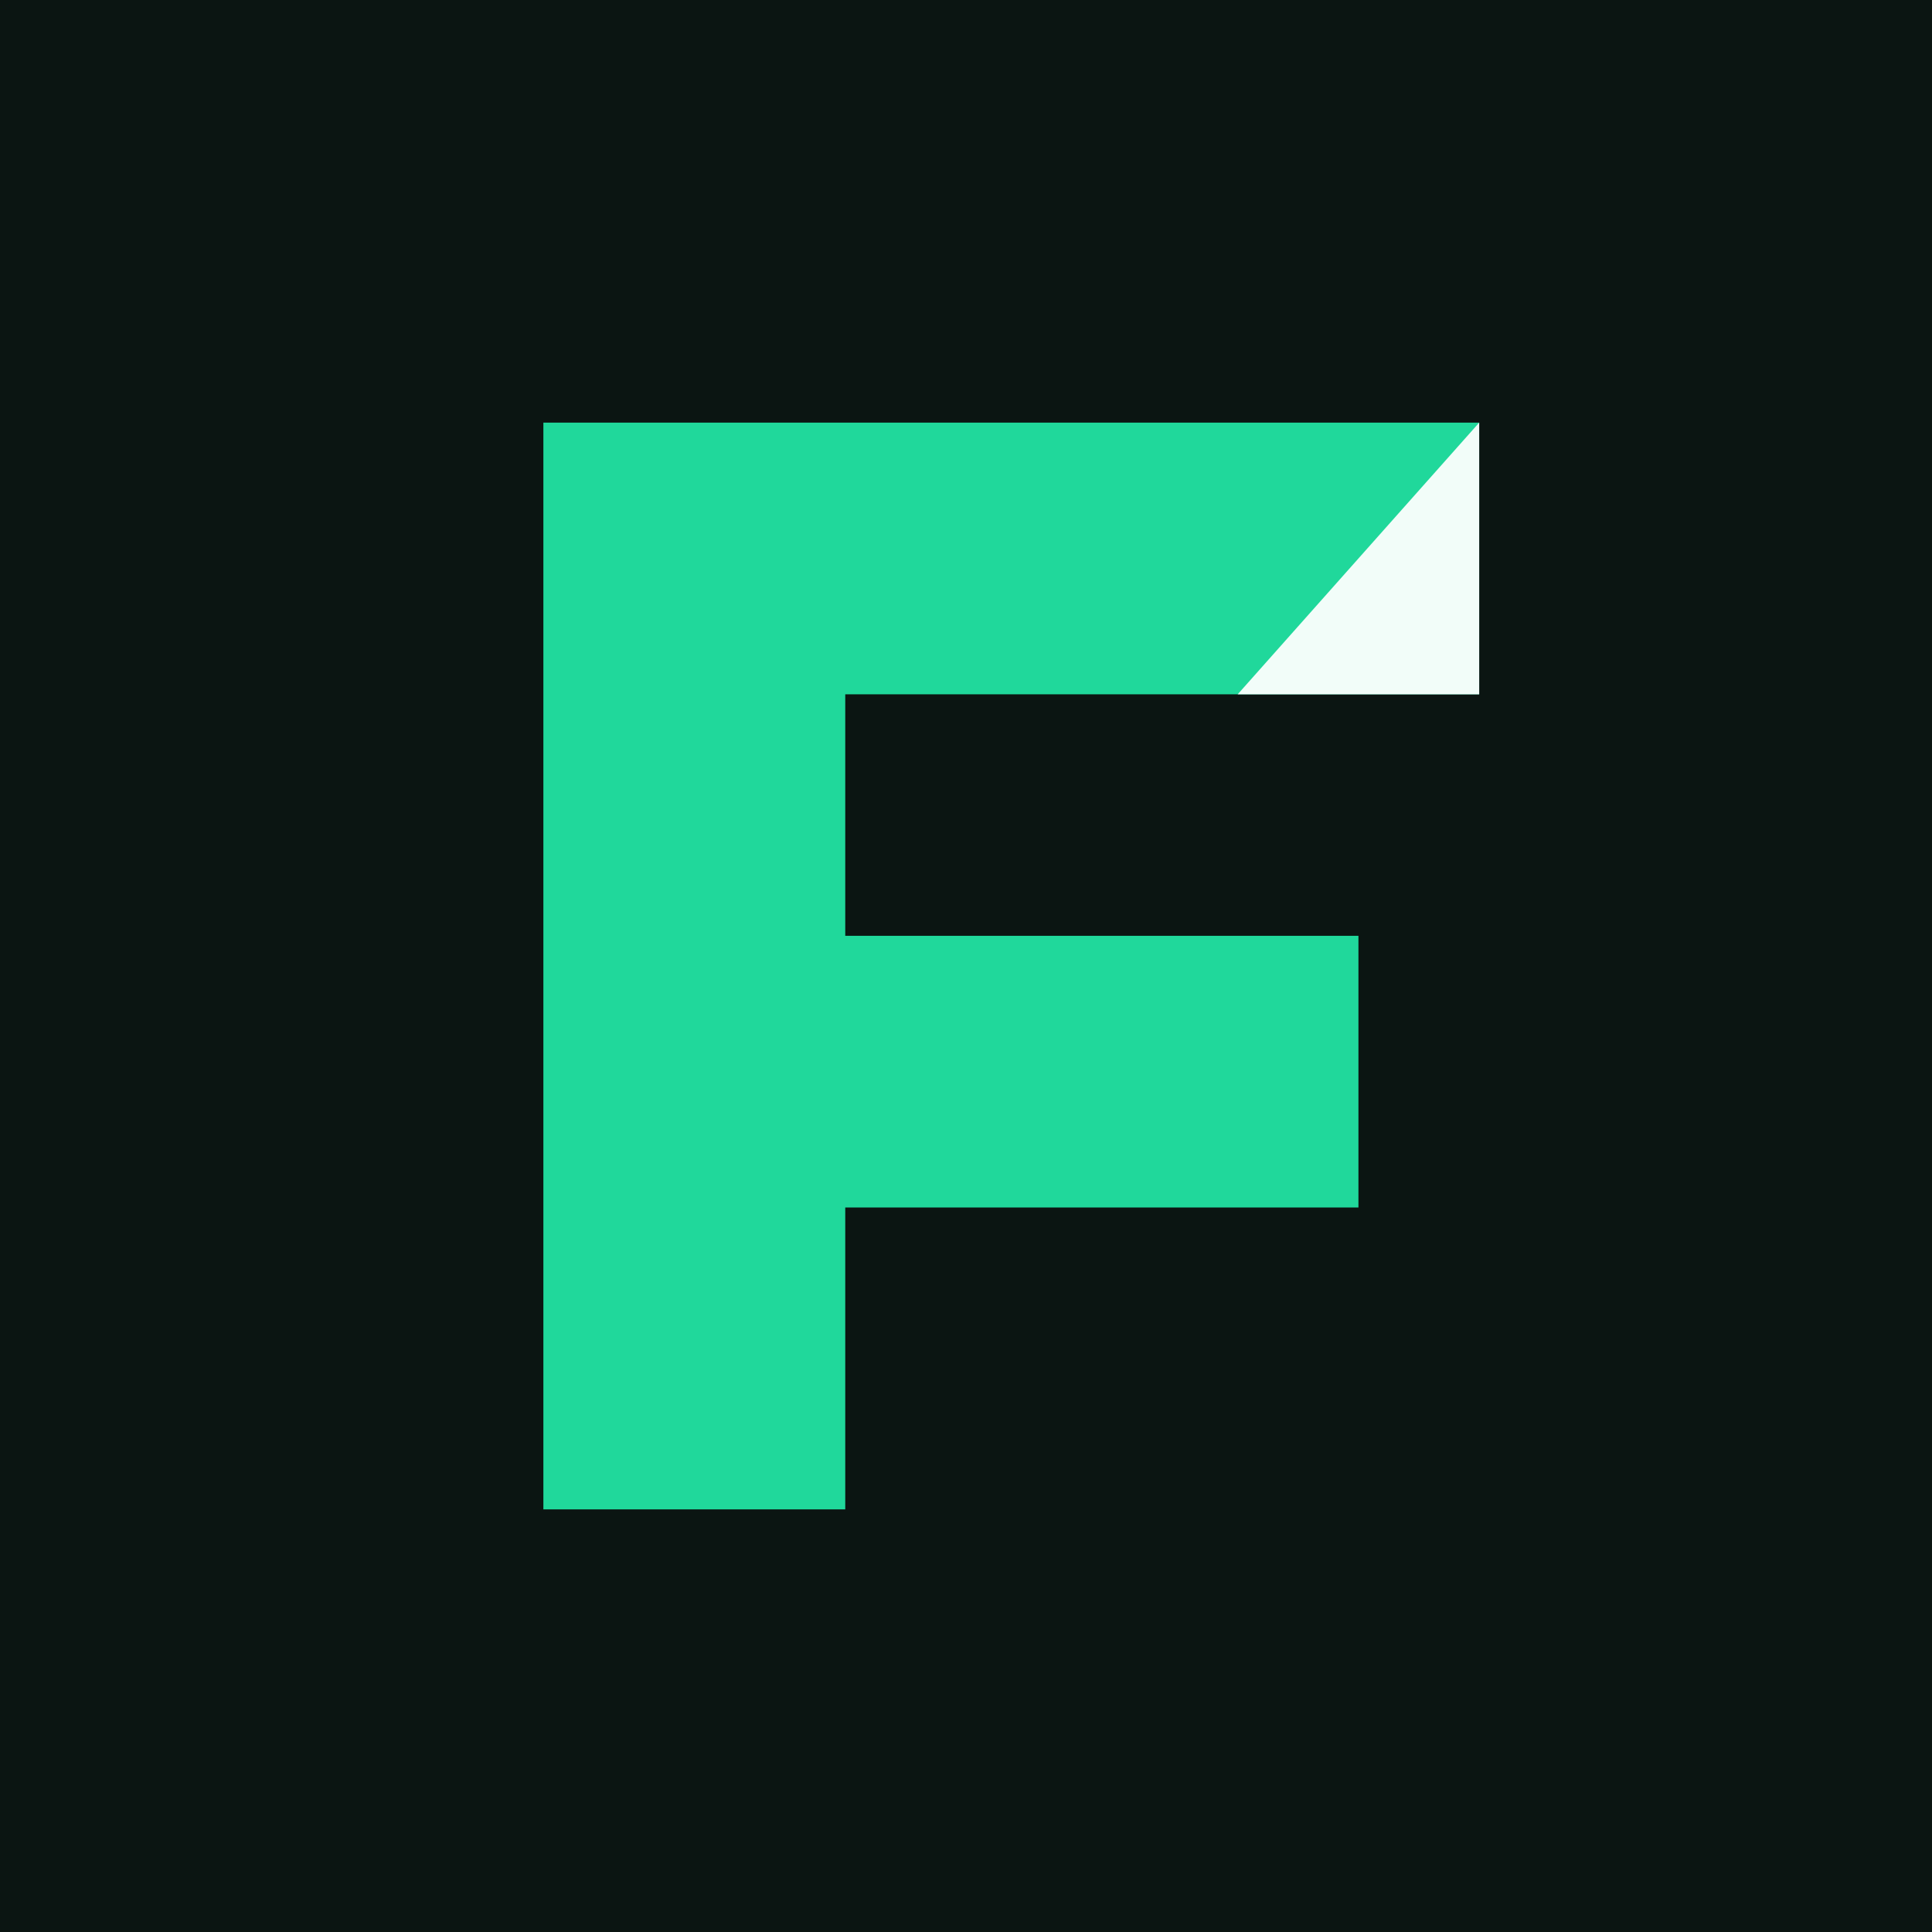
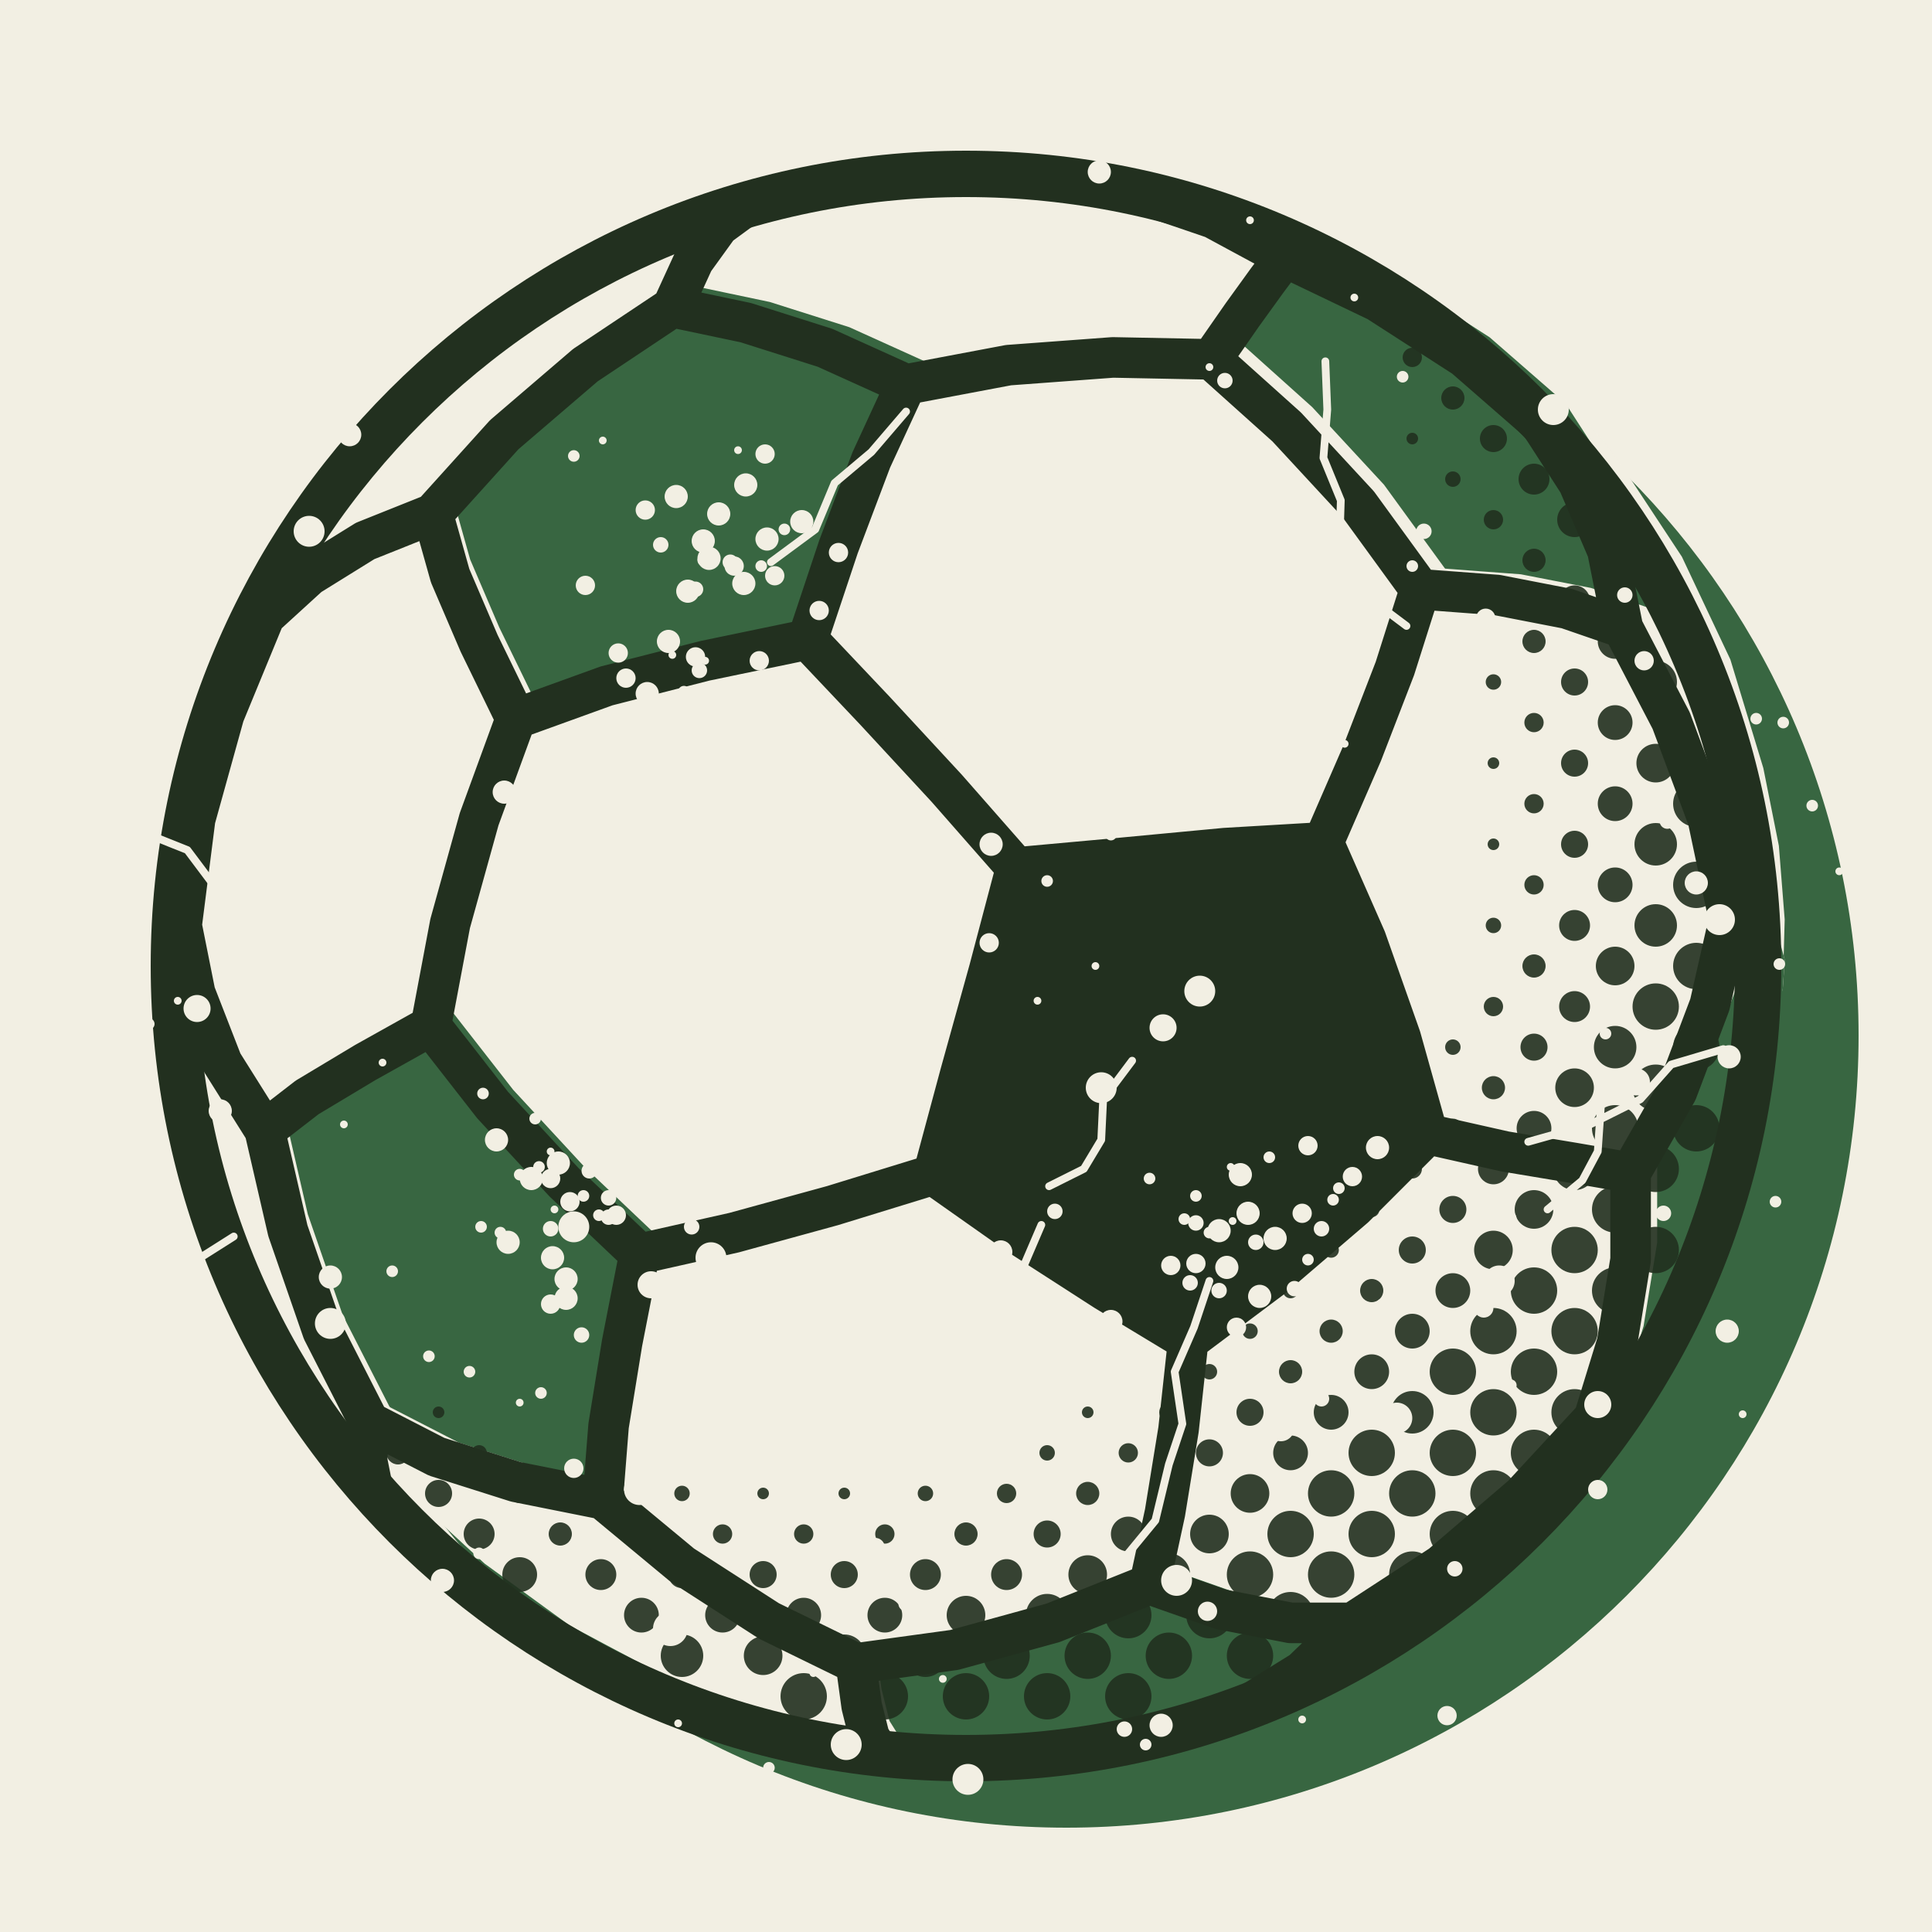
- <svg xmlns="http://www.w3.org/2000/svg" viewBox="0 0 64 64" role="img" aria-labelledby="title">
-   <rect width="64" height="64" fill="#0b1512" />
-   <path fill="#20d89b" d="M18 14h31v9H28v8h17v9H28v10H18V14Z" />
-   <path fill="#fff" d="M49 14v9h-8l8-9Z" opacity=".94" />
+ <svg xmlns="http://www.w3.org/2000/svg" viewBox="0 0 100 100" width="1024" height="1024">
+   <rect width="100" height="100" fill="#F2EFE3" />
+   <mask id="q4efm" maskUnits="userSpaceOnUse" x="0" y="0" width="100" height="100">
+     <rect width="100" height="100" fill="#FFFFFF" />
+     <g fill="#000000">
+       <circle cx="81.4" cy="50" r="0.3" />
+       <circle cx="91.9" cy="62.2" r="0.3" />
+       <circle cx="18.1" cy="46.5" r="0.3" />
+       <circle cx="45.7" cy="71.5" r="0.5" />
+       <circle cx="68.4" cy="72.4" r="0.4" />
+       <circle cx="63.5" cy="24.2" r="0.2" />
+       <circle cx="58.2" cy="89.5" r="0.4" />
+       <circle cx="19.4" cy="39.1" r="0.2" />
+       <circle cx="35.1" cy="89.2" r="0.2" />
+       <circle cx="62.5" cy="83.4" r="0.5" />
+       <circle cx="79" cy="52.5" r="0.7" />
+       <circle cx="35.5" cy="48" r="0.4" />
+       <circle cx="75.7" cy="43.2" r="0.8" />
+       <circle cx="89.5" cy="54.7" r="0.6" />
+       <circle cx="73.9" cy="42.1" r="0.2" />
+       <circle cx="64" cy="6.4" r="0.6" />
+       <circle cx="92.1" cy="49.9" r="0.3" />
+       <circle cx="48.8" cy="86.9" r="0.2" />
+       <circle cx="90.9" cy="37.2" r="0.3" />
+       <circle cx="51.2" cy="48.8" r="0.5" />
+       <circle cx="83.2" cy="39.5" r="0.5" />
+       <circle cx="6.7" cy="47.5" r="0.3" />
+       <circle cx="92.2" cy="29.4" r="0.3" />
+       <circle cx="62.6" cy="19" r="0.2" />
+       <circle cx="60.2" cy="53.2" r="0.7" />
+       <circle cx="71.6" cy="67.6" r="0.4" />
+       <circle cx="26.9" cy="72.6" r="0.2" />
+       <circle cx="35.8" cy="63.5" r="0.4" />
+       <circle cx="7.1" cy="35.8" r="0.2" />
+       <circle cx="96.5" cy="44" r="0.6" />
+       <circle cx="23.8" cy="38.6" r="0.7" />
+       <circle cx="29.7" cy="23.6" r="0.3" />
+       <circle cx="26.7" cy="45.1" r="0.8" />
+       <circle cx="9.3" cy="31.1" r="0.2" />
+       <circle cx="74.9" cy="88.8" r="0.5" />
+       <circle cx="39.8" cy="91.5" r="0.3" />
+       <circle cx="73.7" cy="27.5" r="0.4" />
+       <circle cx="51.8" cy="64.8" r="0.6" />
+       <circle cx="66.8" cy="32.8" r="0.6" />
+       <circle cx="26.6" cy="86.8" r="0.3" />
+       <circle cx="56.7" cy="50" r="0.2" />
+       <circle cx="26.1" cy="41" r="0.6" />
+       <circle cx="34.7" cy="84.3" r="0.9" />
+       <circle cx="9.2" cy="51.8" r="0.2" />
+       <circle cx="31.2" cy="22.8" r="0.2" />
+       <circle cx="46.9" cy="83" r="0.4" />
+       <circle cx="25" cy="56.6" r="0.3" />
+       <circle cx="33.9" cy="49" r="0.5" />
+       <circle cx="63.4" cy="19.7" r="0.4" />
+       <circle cx="59.3" cy="90.3" r="0.3" />
+       <circle cx="78.2" cy="71.7" r="0.3" />
+       <circle cx="60.9" cy="81.8" r="0.8" />
+       <circle cx="35.1" cy="61.8" r="0.7" />
+       <circle cx="70.1" cy="15.4" r="0.2" />
+       <circle cx="45.4" cy="72.3" r="0.3" />
+       <circle cx="84.1" cy="30.8" r="0.4" />
+       <circle cx="20.3" cy="65.8" r="0.3" />
+       <circle cx="49.7" cy="44.5" r="0.6" />
+       <circle cx="51.3" cy="43.7" r="0.6" />
+       <circle cx="13.3" cy="53.2" r="0.2" />
+       <circle cx="76" cy="11.6" r="0.8" />
+       <circle cx="50.2" cy="69.3" r="0.3" />
+       <circle cx="3.6" cy="57.2" r="0.6" />
+       <circle cx="30.2" cy="53.8" r="0.4" />
+       <circle cx="12.9" cy="21.5" r="0.3" />
+       <circle cx="77.6" cy="66.3" r="0.8" />
+       <circle cx="56.2" cy="39.1" r="0.4" />
+       <circle cx="43" cy="7" r="0.4" />
+       <circle cx="36.8" cy="65.1" r="0.8" />
+       <circle cx="40.5" cy="35.3" r="0.4" />
+       <circle cx="29.1" cy="81.3" r="0.7" />
+       <circle cx="84.7" cy="56" r="0.7" />
+       <circle cx="64.7" cy="11.4" r="0.2" />
+       <circle cx="60.1" cy="89.3" r="0.6" />
+       <circle cx="82.7" cy="72.7" r="0.7" />
+       <circle cx="30.1" cy="69.1" r="0.4" />
+       <circle cx="54.6" cy="62.7" r="0.4" />
+       <circle cx="61.6" cy="4.9" r="0.4" />
+       <circle cx="92.3" cy="37.4" r="0.3" />
+       <circle cx="76.9" cy="32" r="0.5" />
+       <circle cx="35.8" cy="9.4" r="0.2" />
+       <circle cx="54.2" cy="45.6" r="0.3" />
+       <circle cx="89" cy="47.6" r="0.8" />
+       <circle cx="50.7" cy="46.3" r="0.2" />
+       <circle cx="48.8" cy="49.9" r="0.4" />
+       <circle cx="22.3" cy="31.2" r="0.3" />
+       <circle cx="49" cy="71" r="0.6" />
+       <circle cx="57" cy="56.3" r="0.8" />
+       <circle cx="12.8" cy="75.6" r="0.3" />
+       <circle cx="24.1" cy="86.1" r="0.2" />
+       <circle cx="19.8" cy="55" r="0.2" />
+       <circle cx="85.7" cy="41.1" r="0.2" />
+       <circle cx="14.4" cy="39.5" r="0.5" />
+       <circle cx="63.7" cy="60.4" r="0.2" />
+       <circle cx="82.7" cy="77.1" r="0.5" />
+       <circle cx="83.1" cy="53.5" r="0.3" />
+       <circle cx="15" cy="20.6" r="0.2" />
+       <circle cx="45.9" cy="6.4" r="0.7" />
+       <circle cx="35.4" cy="43.2" r="0.3" />
+       <circle cx="87.8" cy="45.7" r="0.6" />
+       <circle cx="36.4" cy="29" r="0.3" />
+       <circle cx="86.3" cy="42.5" r="0.4" />
+       <circle cx="16.6" cy="50.6" r="0.5" />
+       <circle cx="42.4" cy="78.3" r="0.6" />
+       <circle cx="76.8" cy="67.7" r="0.5" />
+       <circle cx="46.2" cy="14.6" r="0.6" />
+       <circle cx="33.1" cy="77.1" r="0.8" />
+       <circle cx="61.9" cy="61.9" r="0.3" />
+       <circle cx="7.7" cy="53" r="0.3" />
+       <circle cx="11.4" cy="57.5" r="0.6" />
+       <circle cx="57.3" cy="39.6" r="0.3" />
+       <circle cx="69.6" cy="38.5" r="0.2" />
+       <circle cx="89.2" cy="69.1" r="0.2" />
+       <circle cx="57.9" cy="21.7" r="0.3" />
+       <circle cx="46.7" cy="45.3" r="0.8" />
+       <circle cx="40.5" cy="57.7" r="0.3" />
+       <circle cx="38.4" cy="47.2" r="0.5" />
+       <circle cx="45.3" cy="80.1" r="0.5" />
+       <circle cx="72.6" cy="19.5" r="0.3" />
+       <circle cx="59.2" cy="4.9" r="0.6" />
+       <circle cx="63.8" cy="63.2" r="0.2" />
+       <circle cx="53.7" cy="51.8" r="0.2" />
+       <circle cx="85.1" cy="34.2" r="0.5" />
+       <circle cx="42.1" cy="86.6" r="0.2" />
+       <circle cx="73.1" cy="48.3" r="0.6" />
+       <circle cx="56.9" cy="8.9" r="0.6" />
+       <circle cx="29.7" cy="63.5" r="0.8" />
+       <circle cx="42.6" cy="39.5" r="0.2" />
+       <circle cx="57.5" cy="43.2" r="0.3" />
+       <circle cx="80.4" cy="21.2" r="0.8" />
+       <circle cx="33.5" cy="35.9" r="0.6" />
+       <circle cx="78" cy="63.1" r="0.5" />
+       <circle cx="45.7" cy="3.6" r="0.2" />
+       <circle cx="33.7" cy="66.5" r="0.7" />
+       <circle cx="50.1" cy="92.1" r="0.8" />
+       <circle cx="90.2" cy="73.2" r="0.2" />
+       <circle cx="21.1" cy="41.2" r="0.2" />
+       <circle cx="75.3" cy="81.2" r="0.4" />
+       <circle cx="17.1" cy="66.1" r="0.6" />
+       <circle cx="53.8" cy="4.1" r="0.2" />
+       <circle cx="27.7" cy="41.7" r="0.2" />
+       <circle cx="41.6" cy="5.9" r="0.5" />
+       <circle cx="61.9" cy="65.4" r="0.5" />
+       <circle cx="29.7" cy="76" r="0.5" />
+       <circle cx="20.7" cy="17.9" r="0.8" />
+       <circle cx="80.2" cy="53.5" r="0.3" />
+       <circle cx="66.7" cy="74" r="0.3" />
+       <circle cx="72.3" cy="73.4" r="0.8" />
+       <circle cx="28.5" cy="67.5" r="0.5" />
+       <circle cx="89.4" cy="68.9" r="0.6" />
+       <circle cx="38.2" cy="23.3" r="0.2" />
+       <circle cx="4.8" cy="51.6" r="0.2" />
+       <circle cx="41" cy="7.6" r="0.6" />
+       <circle cx="27.4" cy="10.3" r="0.7" />
+       <circle cx="39.6" cy="23.5" r="0.5" />
+       <circle cx="93.8" cy="41.7" r="0.3" />
+       <circle cx="44.8" cy="75.4" r="0.2" />
+       <circle cx="62.1" cy="51.3" r="0.8" />
+       <circle cx="16" cy="27.5" r="0.8" />
+       <circle cx="34.4" cy="43.6" r="0.2" />
+       <circle cx="24.8" cy="80.4" r="0.3" />
+       <circle cx="73.1" cy="29.3" r="0.3" />
+       <circle cx="43.8" cy="90.3" r="0.8" />
+       <circle cx="17.8" cy="58.2" r="0.2" />
+       <circle cx="24.3" cy="71" r="0.3" />
+       <circle cx="22.2" cy="70.2" r="0.3" />
+       <circle cx="57.5" cy="68.4" r="0.6" />
+       <circle cx="77.7" cy="66.6" r="0.4" />
+       <circle cx="67.4" cy="89" r="0.2" />
+       <circle cx="51.6" cy="16" r="0.2" />
+       <circle cx="28" cy="72.1" r="0.3" />
+       <circle cx="55.4" cy="40.5" r="0.2" />
+       <circle cx="5.2" cy="41.7" r="0.3" />
+       <circle cx="13.3" cy="26.5" r="0.5" />
+       <circle cx="10.2" cy="52.2" r="0.7" />
+       <circle cx="49.9" cy="32.1" r="0.4" />
+       <circle cx="66.3" cy="38.9" r="0.2" />
+       <circle cx="61" cy="40.3" r="0.3" />
+       <circle cx="18.1" cy="22.5" r="0.6" />
+       <circle cx="22.9" cy="81.8" r="0.6" />
+       <circle cx="43.7" cy="32.5" r="0.2" />
+       <circle cx="86.1" cy="62.8" r="0.4" />
+       <circle cx="66.1" cy="27.6" r="0.4" />
+       <circle cx="38.6" cy="67.8" r="0.5" />
+       <circle cx="45.3" cy="74.8" r="0.5" />
+       <circle cx="95.2" cy="45.1" r="0.2" />
+       <circle cx="17.1" cy="68.5" r="0.8" />
+       <circle cx="36.5" cy="34.2" r="0.2" />
+       <circle cx="66.3" cy="73.9" r="0.7" />
+       <circle cx="59" cy="23.4" r="0.4" />
+       <circle cx="43.4" cy="28.6" r="0.5" />
+       <circle cx="34.8" cy="33.9" r="0.2" />
+       <circle cx="39.3" cy="34.2" r="0.5" />
+       <circle cx="38" cy="29.3" r="0.5" />
+       <circle cx="42.4" cy="31.6" r="0.5" />
+       <circle cx="36" cy="34" r="0.5" />
+       <circle cx="41.5" cy="27" r="0.6" />
+       <circle cx="36.2" cy="34.7" r="0.4" />
+       <circle cx="32.4" cy="35.1" r="0.5" />
+       <circle cx="40.1" cy="29.8" r="0.5" />
+       <circle cx="34.6" cy="33.2" r="0.6" />
+       <circle cx="36.7" cy="28.9" r="0.6" />
+       <circle cx="33.4" cy="26.4" r="0.5" />
+       <circle cx="35" cy="25.7" r="0.6" />
+       <circle cx="36.4" cy="28" r="0.6" />
+       <circle cx="35.4" cy="35.8" r="0.3" />
+       <circle cx="37.2" cy="26.6" r="0.6" />
+       <circle cx="39.7" cy="27.9" r="0.6" />
+       <circle cx="34.2" cy="28.2" r="0.4" />
+       <circle cx="37.8" cy="29.1" r="0.4" />
+       <circle cx="39.4" cy="29.3" r="0.3" />
+       <circle cx="36" cy="30.5" r="0.4" />
+       <circle cx="35.6" cy="30.6" r="0.6" />
+       <circle cx="32" cy="33.8" r="0.5" />
+       <circle cx="38.6" cy="25.1" r="0.6" />
+       <circle cx="40.6" cy="27.4" r="0.3" />
+       <circle cx="30.3" cy="30.3" r="0.5" />
+       <circle cx="38.5" cy="30.2" r="0.6" />
+       <circle cx="65" cy="64.3" r="0.4" />
+       <circle cx="64.2" cy="60.8" r="0.6" />
+       <circle cx="70" cy="60.9" r="0.5" />
+       <circle cx="65.2" cy="67.1" r="0.6" />
+       <circle cx="66" cy="64.1" r="0.6" />
+       <circle cx="64.6" cy="62.8" r="0.6" />
+       <circle cx="67.4" cy="62.8" r="0.5" />
+       <circle cx="64" cy="68.7" r="0.5" />
+       <circle cx="73.3" cy="61.4" r="0.3" />
+       <circle cx="69.4" cy="70.1" r="0.4" />
+       <circle cx="60.6" cy="65.5" r="0.5" />
+       <circle cx="67" cy="66.7" r="0.4" />
+       <circle cx="71.6" cy="68.6" r="0.4" />
+       <circle cx="67.7" cy="59.3" r="0.5" />
+       <circle cx="67.7" cy="65.2" r="0.3" />
+       <circle cx="61.6" cy="66.4" r="0.4" />
+       <circle cx="63.1" cy="66.8" r="0.4" />
+       <circle cx="69.3" cy="61.5" r="0.3" />
+       <circle cx="59.5" cy="61" r="0.3" />
+       <circle cx="68.4" cy="63.6" r="0.4" />
+       <circle cx="65.7" cy="59.9" r="0.3" />
+       <circle cx="71.3" cy="59.4" r="0.6" />
+       <circle cx="61.3" cy="63.1" r="0.3" />
+       <circle cx="63.5" cy="65.6" r="0.6" />
+       <circle cx="62.6" cy="63.8" r="0.3" />
+       <circle cx="63.1" cy="63.7" r="0.6" />
+       <circle cx="61.9" cy="63.3" r="0.4" />
+       <circle cx="69" cy="62.1" r="0.3" />
+       <circle cx="26.9" cy="60.8" r="0.3" />
+       <circle cx="30.2" cy="61.9" r="0.3" />
+       <circle cx="24.9" cy="63.5" r="0.3" />
+       <circle cx="32.4" cy="57.6" r="0.3" />
+       <circle cx="29.3" cy="66.2" r="0.6" />
+       <circle cx="28.5" cy="61" r="0.5" />
+       <circle cx="31" cy="62.9" r="0.3" />
+       <circle cx="28.9" cy="57.6" r="0.4" />
+       <circle cx="28.7" cy="62.6" r="0.2" />
+       <circle cx="28.9" cy="60.2" r="0.6" />
+       <circle cx="31.5" cy="62" r="0.4" />
+       <circle cx="32" cy="60" r="0.6" />
+       <circle cx="30.5" cy="60.6" r="0.4" />
+       <circle cx="27.9" cy="60.4" r="0.3" />
+       <circle cx="27.5" cy="61" r="0.6" />
+       <circle cx="30.5" cy="57.6" r="0.3" />
+       <circle cx="27.7" cy="57.9" r="0.3" />
+       <circle cx="28.5" cy="63.6" r="0.4" />
+       <circle cx="31.5" cy="63" r="0.4" />
+       <circle cx="31.9" cy="62.9" r="0.5" />
+       <circle cx="29.3" cy="67.2" r="0.6" />
+       <circle cx="29.5" cy="62.2" r="0.5" />
+       <circle cx="26.3" cy="64.3" r="0.6" />
+       <circle cx="25.7" cy="59" r="0.6" />
+       <circle cx="33.7" cy="60.2" r="0.5" />
+       <circle cx="25.9" cy="63.8" r="0.3" />
+       <circle cx="28.5" cy="59.6" r="0.2" />
+       <circle cx="28.6" cy="65.1" r="0.6" />
+     </g>
+     <path d="M66.8 35.6L63.2 35.1L60.4 36.4L57.2 36.2L55.7 37M63.6 38.4L64.4 35.5L64.7 33.1L65.6 31L65.3 28.6L66.1 26.6M52.5 70.6L53.3 68L53 65.5L53.9 63.4M39.9 29.1L42.2 27.4L43.2 25L45.1 23.4L46.9 21.3M58.4 80.4L59.8 78.7L60.5 75.8L61.2 73.7L60.8 71L61.8 68.7L62.6 66.3M89.2 54.3L86.5 55.1L84.9 56.9L82.3 58.2L79.1 59.1M54.3 61.4L56.1 60.5L57 59L57.1 56.9L58.6 54.9M12.1 64L9.1 65.9L8.3 67.7L8.1 69.2L9.3 71.8L8.8 74.9L9.4 78.3M80.1 62.6L81.9 61.1L82.7 59.6L82.9 56.7M11.3 48.7L11.2 46L9.7 44L7.7 43.2L6.1 42.8L5.1 41.8M72.8 32.4L70 30.3L69.3 29.1L69.4 25.9L68.5 23.7L68.7 21.2L68.6 18.7" fill="none" style="stroke:#000000;stroke-width:.4;stroke-linecap:round;stroke-linejoin:round" />
+   </mask>
+   <g mask="url(#q4efm)">
+     <circle cx="55.2" cy="53.6" r="41" fill="#386641" />
+     <g transform="translate(1.2 -0.9)">
+       <circle cx="50" cy="50" r="41" fill="#F2EFE3" />
+       <path d="M73.1 16.1L67.6 13L61.9 10.8L56.4 9.5L55.7 9.4L55.1 9.3L54.5 9.3L58.7 9.9L62.8 11.3L66.5 13.3L71.3 15.6L75.8 18.5L79.7 21.9L80.7 22.8L81.7 23.9L82.6 25.1L80.1 22.1L76.9 19.1Z" fill="#F2EFE3" style="stroke:#F2EFE3;stroke-width:.35;stroke-linejoin:round" />
+       <path d="M13.7 31.9L14.3 29.8L15.5 27.9L16.7 26L14.5 29.5L12.5 33.4L10.9 37.8L9.6 42.9L9.1 47.9L9.1 52.5L9 50.9L9 49.4L9.4 47.9L10.1 42.4L11.6 37Z" fill="#386641" style="stroke:#386641;stroke-width:.35;stroke-linejoin:round" />
+       <path d="M82.5 73.4L78.8 77.4L74.6 81L70 84L67.4 86.5L64.5 88.3L61.3 89.4L63 88.9L64.8 88.2L66.7 87.5L71.9 84.6L76.9 80.9L81.3 76.5L83.5 73.7L85.3 70.9L86.7 68.3L85.7 70.2L84.4 72Z" fill="#F2EFE3" style="stroke:#F2EFE3;stroke-width:.35;stroke-linejoin:round" />
+       <path d="M90.9 52.1L91 48.5L90.7 44.7L89.9 40.7L88.2 35.1L85.7 29.8L82.6 25.1L81.7 23.9L80.7 22.8L79.7 21.9L81.7 25L83.2 28.5L84 32.5L86.5 37.3L88.4 42.4L89.5 47.6L90.6 49.1L91 50.6Z" fill="#F2EFE3" style="stroke:#F2EFE3;stroke-width:.35;stroke-linejoin:round" />
+       <path d="M9.1 52.5L9.8 58L11.3 63.5L13.6 68.8L15.6 72.3L17.8 75.4L20.2 78.2L19.3 77.1L19 75.6L19.1 73.6L16.7 68.9L14.9 63.7L13.7 58.5L11.5 55L10.1 51.4L9.4 47.9L9 49.4L9 50.9Z" fill="#F2EFE3" style="stroke:#F2EFE3;stroke-width:.35;stroke-linejoin:round" />
+       <path d="M13.7 31.9L16 29.8L18.9 28L22.4 26.6L26.1 22.5L30.3 18.9L34.8 15.9L35.9 13.5L37.2 11.7L38.7 10.6L35.5 11.7L32.3 13L29.2 14.6L24.5 17.9L20.3 21.7L16.7 26L15.5 27.9L14.3 29.8Z" fill="#F2EFE3" style="stroke:#F2EFE3;stroke-width:.35;stroke-linejoin:round" />
+       <path d="M90.9 52.1L91 50.6L90.6 49.1L89.5 47.6L88.5 52L86.8 56.5L84.4 60.7L84.4 65.2L83.7 69.5L82.5 73.4L84.4 72L85.7 70.2L86.7 68.3L88.8 63.1L90.3 57.6Z" fill="#386641" style="stroke:#386641;stroke-width:.35;stroke-linejoin:round" />
+       <path d="M19.1 73.6L19 75.6L19.3 77.1L20.2 78.2L24 81.7L28.4 84.9L33.1 87.4L37.2 88.9L41.3 90.1L45.5 90.7L45 89.9L44.6 88.3L44.3 86.1L39.8 83.9L35.3 81L31.2 77.6L26.7 76.7L22.6 75.4Z" fill="#F2EFE3" style="stroke:#F2EFE3;stroke-width:.35;stroke-linejoin:round" />
+       <path d="M59.5 82L54.5 84L49.4 85.4L44.3 86.1L44.6 88.3L45 89.9L45.5 90.7L50.8 91L56.2 90.5L61.3 89.4L64.5 88.3L67.4 86.5L70 84L66.8 84L63.2 83.3Z" fill="#386641" style="stroke:#386641;stroke-width:.35;stroke-linejoin:round" />
+       <path d="M46.9 19.9L52.2 18.9L57.6 18.5L62.7 18.6L64.3 16.3L65.6 14.5L66.5 13.3L62.8 11.3L58.7 9.9L54.5 9.3L49.2 9L43.8 9.5L38.7 10.6L37.2 11.7L35.9 13.5L34.8 15.9L38.6 16.7L42.7 18Z" fill="#F2EFE3" style="stroke:#F2EFE3;stroke-width:.35;stroke-linejoin:round" />
+       <path d="M84 32.5L83.2 28.5L81.7 25L79.7 21.9L75.8 18.5L71.3 15.6L66.5 13.3L65.6 14.5L64.3 16.3L62.7 18.6L66.6 22.1L70.3 26.1L73.5 30.5L77.5 30.8L81.1 31.5Z" fill="#386641" style="stroke:#386641;stroke-width:.35;stroke-linejoin:round" />
+       <path d="M9.4 47.9L10.1 51.4L11.5 55L13.7 58.5L15.9 56.8L18.9 55L22.3 53.1L23.3 47.8L24.8 42.4L26.7 37.2L24.8 33.3L23.3 29.8L22.4 26.6L18.9 28L16 29.8L13.7 31.9L11.6 37L10.1 42.4Z" fill="#F2EFE3" style="stroke:#F2EFE3;stroke-width:.35;stroke-linejoin:round" />
+       <path d="M70 84L74.6 81L78.8 77.4L82.5 73.4L83.7 69.5L84.4 65.2L84.4 60.7L81.5 60.2L77.9 59.6L73.9 58.7L70.1 62.5L65.9 66.1L61.5 69.4L61 74L60.3 78.3L59.5 82L63.2 83.3L66.8 84Z" fill="#F2EFE3" style="stroke:#F2EFE3;stroke-width:.35;stroke-linejoin:round" />
+       <path d="M31.2 77.6L31.5 73.8L32.2 69.5L33.1 64.9L29.2 61.2L25.5 57.2L22.3 53.1L18.9 55L15.9 56.8L13.7 58.5L14.9 63.7L16.7 68.9L19.1 73.6L22.6 75.4L26.7 76.7Z" fill="#386641" style="stroke:#386641;stroke-width:.35;stroke-linejoin:round" />
+       <path d="M73.5 30.5L72.2 34.6L70.5 39L68.5 43.6L70.7 48.6L72.5 53.7L73.9 58.7L77.9 59.6L81.5 60.2L84.4 60.7L86.8 56.5L88.5 52L89.5 47.6L88.4 42.4L86.5 37.3L84 32.5L81.1 31.5L77.5 30.8Z" fill="#F2EFE3" style="stroke:#F2EFE3;stroke-width:.35;stroke-linejoin:round" />
+       <path d="M34.8 15.9L30.3 18.9L26.1 22.5L22.4 26.6L23.3 29.8L24.8 33.3L26.7 37.2L31.4 35.5L36.5 34.2L41.8 33.1L43.4 28.3L45.1 23.8L46.9 19.9L42.7 18L38.6 16.7Z" fill="#386641" style="stroke:#386641;stroke-width:.35;stroke-linejoin:round" />
+       <path d="M48.3 60.8L43.1 62.4L38 63.8L33.1 64.9L32.2 69.5L31.5 73.8L31.2 77.6L35.3 81L39.8 83.9L44.3 86.1L49.4 85.4L54.5 84L59.5 82L60.3 78.3L61 74L61.5 69.4L57.2 66.8L52.7 63.9Z" fill="#F2EFE3" style="stroke:#F2EFE3;stroke-width:.35;stroke-linejoin:round" />
+       <path d="M68.5 43.6L70.5 39L72.2 34.6L73.5 30.5L70.3 26.1L66.6 22.1L62.7 18.6L57.6 18.5L52.2 18.9L46.9 19.9L45.1 23.8L43.4 28.3L41.8 33.1L45.3 36.8L49 40.8L52.6 44.9L58.1 44.4L63.4 43.9Z" fill="#F2EFE3" style="stroke:#F2EFE3;stroke-width:.35;stroke-linejoin:round" />
+       <path d="M52.6 44.9L49 40.8L45.3 36.8L41.8 33.1L36.5 34.2L31.4 35.5L26.7 37.2L24.8 42.4L23.3 47.8L22.3 53.1L25.5 57.2L29.2 61.2L33.1 64.9L38 63.8L43.1 62.4L48.3 60.8L49.7 55.6L51.2 50.2Z" fill="#F2EFE3" style="stroke:#F2EFE3;stroke-width:.35;stroke-linejoin:round" />
+     </g>
+     <path d="M48.3 60.8L52.7 63.9L57.2 66.8L61.5 69.4L65.9 66.1L70.1 62.5L73.9 58.7L72.5 53.7L70.7 48.6L68.5 43.6L63.4 43.9L58.1 44.4L52.6 44.9L51.2 50.2L49.7 55.6Z" fill="#22301F" style="stroke:#22301F;stroke-width:.35;stroke-linejoin:round" />
+     <g fill="#22301F" style="fill-opacity:0.9">
+       <circle cx="73.1" cy="18.5" r="0.5" />
+       <circle cx="18.5" cy="73.1" r="0.5" />
+       <circle cx="75.2" cy="20.6" r="0.6" />
+       <circle cx="73.1" cy="22.7" r="0.3" />
+       <circle cx="22.7" cy="73.1" r="0.3" />
+       <circle cx="20.6" cy="75.2" r="0.6" />
+       <circle cx="77.3" cy="22.7" r="0.7" />
+       <circle cx="75.2" cy="24.8" r="0.4" />
+       <circle cx="24.8" cy="75.2" r="0.4" />
+       <circle cx="22.7" cy="77.3" r="0.7" />
+       <circle cx="79.4" cy="24.8" r="0.8" />
+       <circle cx="77.3" cy="26.9" r="0.5" />
+       <circle cx="26.9" cy="77.3" r="0.5" />
+       <circle cx="24.8" cy="79.4" r="0.8" />
+       <circle cx="81.5" cy="26.9" r="0.9" />
+       <circle cx="79.4" cy="29" r="0.6" />
+       <circle cx="77.3" cy="31.1" r="0.4" />
+       <circle cx="31.1" cy="77.3" r="0.4" />
+       <circle cx="29" cy="79.4" r="0.6" />
+       <circle cx="26.9" cy="81.5" r="0.9" />
+       <circle cx="81.5" cy="31.1" r="0.8" />
+       <circle cx="79.4" cy="33.2" r="0.6" />
+       <circle cx="77.3" cy="35.3" r="0.4" />
+       <circle cx="35.3" cy="77.3" r="0.4" />
+       <circle cx="33.2" cy="79.4" r="0.6" />
+       <circle cx="31.1" cy="81.5" r="0.8" />
+       <circle cx="83.6" cy="33.2" r="0.9" />
+       <circle cx="81.5" cy="35.3" r="0.7" />
+       <circle cx="79.4" cy="37.4" r="0.5" />
+       <circle cx="77.3" cy="39.5" r="0.3" />
+       <circle cx="39.5" cy="77.3" r="0.3" />
+       <circle cx="37.4" cy="79.4" r="0.5" />
+       <circle cx="35.3" cy="81.5" r="0.7" />
+       <circle cx="33.2" cy="83.6" r="0.9" />
+       <circle cx="85.7" cy="35.3" r="1.1" />
+       <circle cx="83.6" cy="37.4" r="0.9" />
+       <circle cx="81.5" cy="39.5" r="0.7" />
+       <circle cx="79.4" cy="41.6" r="0.5" />
+       <circle cx="77.3" cy="43.7" r="0.3" />
+       <circle cx="43.7" cy="77.3" r="0.3" />
+       <circle cx="41.6" cy="79.4" r="0.5" />
+       <circle cx="39.5" cy="81.5" r="0.7" />
+       <circle cx="37.4" cy="83.6" r="0.9" />
+       <circle cx="35.3" cy="85.7" r="1.1" />
+       <circle cx="85.7" cy="39.5" r="1" />
+       <circle cx="83.6" cy="41.6" r="0.9" />
+       <circle cx="81.5" cy="43.7" r="0.7" />
+       <circle cx="79.4" cy="45.8" r="0.5" />
+       <circle cx="77.3" cy="47.9" r="0.4" />
+       <circle cx="47.9" cy="77.3" r="0.4" />
+       <circle cx="45.8" cy="79.4" r="0.5" />
+       <circle cx="43.7" cy="81.5" r="0.7" />
+       <circle cx="41.6" cy="83.6" r="0.9" />
+       <circle cx="39.5" cy="85.7" r="1" />
+       <circle cx="87.8" cy="41.6" r="1.2" />
+       <circle cx="85.7" cy="43.7" r="1.1" />
+       <circle cx="83.6" cy="45.8" r="0.9" />
+       <circle cx="81.5" cy="47.9" r="0.8" />
+       <circle cx="79.4" cy="50" r="0.6" />
+       <circle cx="77.3" cy="52.1" r="0.5" />
+       <circle cx="75.2" cy="54.2" r="0.4" />
+       <circle cx="73.1" cy="56.3" r="0.3" />
+       <circle cx="56.3" cy="73.1" r="0.3" />
+       <circle cx="54.2" cy="75.2" r="0.4" />
+       <circle cx="52.1" cy="77.3" r="0.5" />
+       <circle cx="50" cy="79.4" r="0.6" />
+       <circle cx="47.9" cy="81.5" r="0.8" />
+       <circle cx="45.8" cy="83.6" r="0.9" />
+       <circle cx="43.7" cy="85.7" r="1.1" />
+       <circle cx="41.6" cy="87.8" r="1.2" />
+       <circle cx="87.8" cy="45.8" r="1.2" />
+       <circle cx="85.7" cy="47.9" r="1.1" />
+       <circle cx="83.6" cy="50" r="1" />
+       <circle cx="81.5" cy="52.1" r="0.8" />
+       <circle cx="79.4" cy="54.2" r="0.7" />
+       <circle cx="77.3" cy="56.3" r="0.6" />
+       <circle cx="75.2" cy="58.4" r="0.5" />
+       <circle cx="73.1" cy="60.5" r="0.5" />
+       <circle cx="71" cy="62.6" r="0.4" />
+       <circle cx="68.9" cy="64.7" r="0.4" />
+       <circle cx="66.8" cy="66.8" r="0.4" />
+       <circle cx="64.7" cy="68.9" r="0.4" />
+       <circle cx="62.6" cy="71" r="0.4" />
+       <circle cx="60.5" cy="73.1" r="0.5" />
+       <circle cx="58.4" cy="75.2" r="0.5" />
+       <circle cx="56.3" cy="77.3" r="0.6" />
+       <circle cx="54.2" cy="79.4" r="0.7" />
+       <circle cx="52.1" cy="81.5" r="0.8" />
+       <circle cx="50" cy="83.6" r="1" />
+       <circle cx="47.9" cy="85.7" r="1.1" />
+       <circle cx="45.8" cy="87.8" r="1.2" />
+       <circle cx="87.8" cy="50" r="1.2" />
+       <circle cx="85.7" cy="52.1" r="1.2" />
+       <circle cx="83.6" cy="54.2" r="1.1" />
+       <circle cx="81.5" cy="56.3" r="1" />
+       <circle cx="79.4" cy="58.4" r="0.9" />
+       <circle cx="77.3" cy="60.5" r="0.8" />
+       <circle cx="75.2" cy="62.6" r="0.7" />
+       <circle cx="73.1" cy="64.7" r="0.7" />
+       <circle cx="71" cy="66.8" r="0.6" />
+       <circle cx="68.9" cy="68.9" r="0.6" />
+       <circle cx="66.8" cy="71" r="0.6" />
+       <circle cx="64.7" cy="73.1" r="0.7" />
+       <circle cx="62.6" cy="75.2" r="0.7" />
+       <circle cx="60.5" cy="77.3" r="0.8" />
+       <circle cx="58.4" cy="79.4" r="0.9" />
+       <circle cx="56.3" cy="81.5" r="1" />
+       <circle cx="54.2" cy="83.6" r="1.1" />
+       <circle cx="52.1" cy="85.7" r="1.2" />
+       <circle cx="50" cy="87.8" r="1.2" />
+       <circle cx="87.8" cy="54.2" r="1.2" />
+       <circle cx="85.7" cy="56.3" r="1.2" />
+       <circle cx="83.6" cy="58.4" r="1.2" />
+       <circle cx="81.5" cy="60.5" r="1.1" />
+       <circle cx="79.4" cy="62.6" r="1" />
+       <circle cx="77.3" cy="64.7" r="1" />
+       <circle cx="75.2" cy="66.8" r="0.9" />
+       <circle cx="73.1" cy="68.9" r="0.9" />
+       <circle cx="71" cy="71" r="0.9" />
+       <circle cx="68.9" cy="73.1" r="0.9" />
+       <circle cx="66.8" cy="75.2" r="0.9" />
+       <circle cx="64.7" cy="77.3" r="1" />
+       <circle cx="62.6" cy="79.4" r="1" />
+       <circle cx="60.5" cy="81.5" r="1.1" />
+       <circle cx="58.4" cy="83.6" r="1.2" />
+       <circle cx="56.3" cy="85.7" r="1.2" />
+       <circle cx="54.2" cy="87.8" r="1.2" />
+       <circle cx="87.8" cy="58.4" r="1.2" />
+       <circle cx="85.7" cy="60.5" r="1.2" />
+       <circle cx="83.6" cy="62.6" r="1.2" />
+       <circle cx="81.5" cy="64.7" r="1.2" />
+       <circle cx="79.4" cy="66.8" r="1.2" />
+       <circle cx="77.3" cy="68.9" r="1.2" />
+       <circle cx="75.2" cy="71" r="1.2" />
+       <circle cx="73.1" cy="73.1" r="1.1" />
+       <circle cx="71" cy="75.2" r="1.2" />
+       <circle cx="68.9" cy="77.3" r="1.2" />
+       <circle cx="66.8" cy="79.4" r="1.2" />
+       <circle cx="64.7" cy="81.5" r="1.2" />
+       <circle cx="62.6" cy="83.6" r="1.2" />
+       <circle cx="60.5" cy="85.7" r="1.2" />
+       <circle cx="58.4" cy="87.8" r="1.2" />
+       <circle cx="85.7" cy="64.7" r="1.2" />
+       <circle cx="83.6" cy="66.8" r="1.2" />
+       <circle cx="81.5" cy="68.9" r="1.2" />
+       <circle cx="79.4" cy="71" r="1.2" />
+       <circle cx="77.3" cy="73.1" r="1.2" />
+       <circle cx="75.2" cy="75.2" r="1.2" />
+       <circle cx="73.1" cy="77.3" r="1.2" />
+       <circle cx="71" cy="79.4" r="1.2" />
+       <circle cx="68.9" cy="81.5" r="1.2" />
+       <circle cx="66.8" cy="83.6" r="1.2" />
+       <circle cx="64.7" cy="85.7" r="1.2" />
+       <circle cx="81.5" cy="73.1" r="1.2" />
+       <circle cx="79.4" cy="75.2" r="1.2" />
+       <circle cx="77.3" cy="77.3" r="1.2" />
+       <circle cx="75.2" cy="79.4" r="1.2" />
+       <circle cx="73.1" cy="81.5" r="1.2" />
+     </g>
+     <path d="M61.5 69.4L57.2 66.8L52.7 63.9L48.3 60.8M73.9 58.7L70.1 62.5L65.9 66.1L61.5 69.4M68.5 43.6L70.7 48.6L72.5 53.7L73.9 58.7M52.6 44.9L58.1 44.4L63.4 43.9L68.5 43.6M48.3 60.8L49.7 55.6L51.2 50.2L52.6 44.9M13.7 31.9L11.6 37L10.1 42.4L9.4 47.9M89.5 47.6L90.6 49.1L91 50.6L90.9 52.1M84.4 60.7L86.8 56.5L88.5 52L89.5 47.6M82.5 73.4L83.7 69.5L84.4 65.2L84.4 60.7M86.7 68.3L85.7 70.2L84.4 72L82.5 73.4M22.4 26.6L26.1 22.5L30.3 18.9L34.8 15.9M26.7 37.2L24.8 33.3L23.3 29.8L22.4 26.6M41.8 33.1L36.5 34.2L31.4 35.5L26.7 37.2M46.9 19.9L45.1 23.8L43.4 28.3L41.8 33.1M34.8 15.9L38.6 16.7L42.7 18L46.9 19.9M33.1 64.9L32.2 69.5L31.5 73.8L31.2 77.6M22.3 53.1L25.5 57.2L29.2 61.2L33.1 64.9M13.7 58.5L15.9 56.8L18.9 55L22.3 53.1M19.1 73.6L16.7 68.9L14.9 63.7L13.7 58.5M31.2 77.6L26.7 76.7L22.6 75.4L19.1 73.6M79.7 21.9L81.7 25L83.2 28.5L84 32.5M66.5 13.3L71.3 15.6L75.8 18.5L79.7 21.9M62.7 18.6L64.3 16.3L65.6 14.5L66.5 13.3M73.5 30.5L70.3 26.1L66.6 22.1L62.7 18.6M84 32.5L81.1 31.5L77.5 30.8L73.5 30.5M54.5 9.3L49.2 9L43.8 9.5L38.7 10.6M44.3 86.1L49.4 85.4L54.5 84L59.5 82M45.5 90.7L45 89.9L44.6 88.3L44.3 86.1M61.3 89.4L56.2 90.5L50.8 91L45.5 90.7M70 84L67.4 86.5L64.5 88.3L61.3 89.4M59.5 82L63.2 83.3L66.8 84L70 84M73.5 30.5L72.2 34.6L70.5 39L68.5 43.6M46.9 19.9L52.2 18.9L57.6 18.5L62.7 18.6M52.6 44.9L49 40.8L45.3 36.8L41.8 33.1M22.4 26.6L18.9 28L16 29.8L13.7 31.9M38.7 10.6L37.2 11.7L35.9 13.5L34.8 15.9M89.5 47.6L88.4 42.4L86.5 37.3L84 32.5M33.1 64.9L38 63.8L43.1 62.4L48.3 60.8M44.3 86.1L39.8 83.9L35.3 81L31.2 77.6M61.5 69.4L61 74L60.3 78.3L59.5 82M19.1 73.6L19 75.6L19.3 77.1L20.2 78.2M9.4 47.9L10.1 51.4L11.5 55L13.7 58.5M70 84L74.6 81L78.8 77.4L82.5 73.4M84.4 60.7L81.5 60.2L77.9 59.6L73.9 58.7M22.3 53.1L23.3 47.8L24.8 42.4L26.7 37.2M54.5 9.3L58.7 9.9L62.8 11.3L66.5 13.3" fill="none" style="stroke:#22301F;stroke-width:2.1;stroke-linecap:round;stroke-linejoin:round" />
+     <circle cx="50" cy="50" r="41" fill="none" style="stroke:#22301F;stroke-width:2.4" />
+   </g>
</svg>
